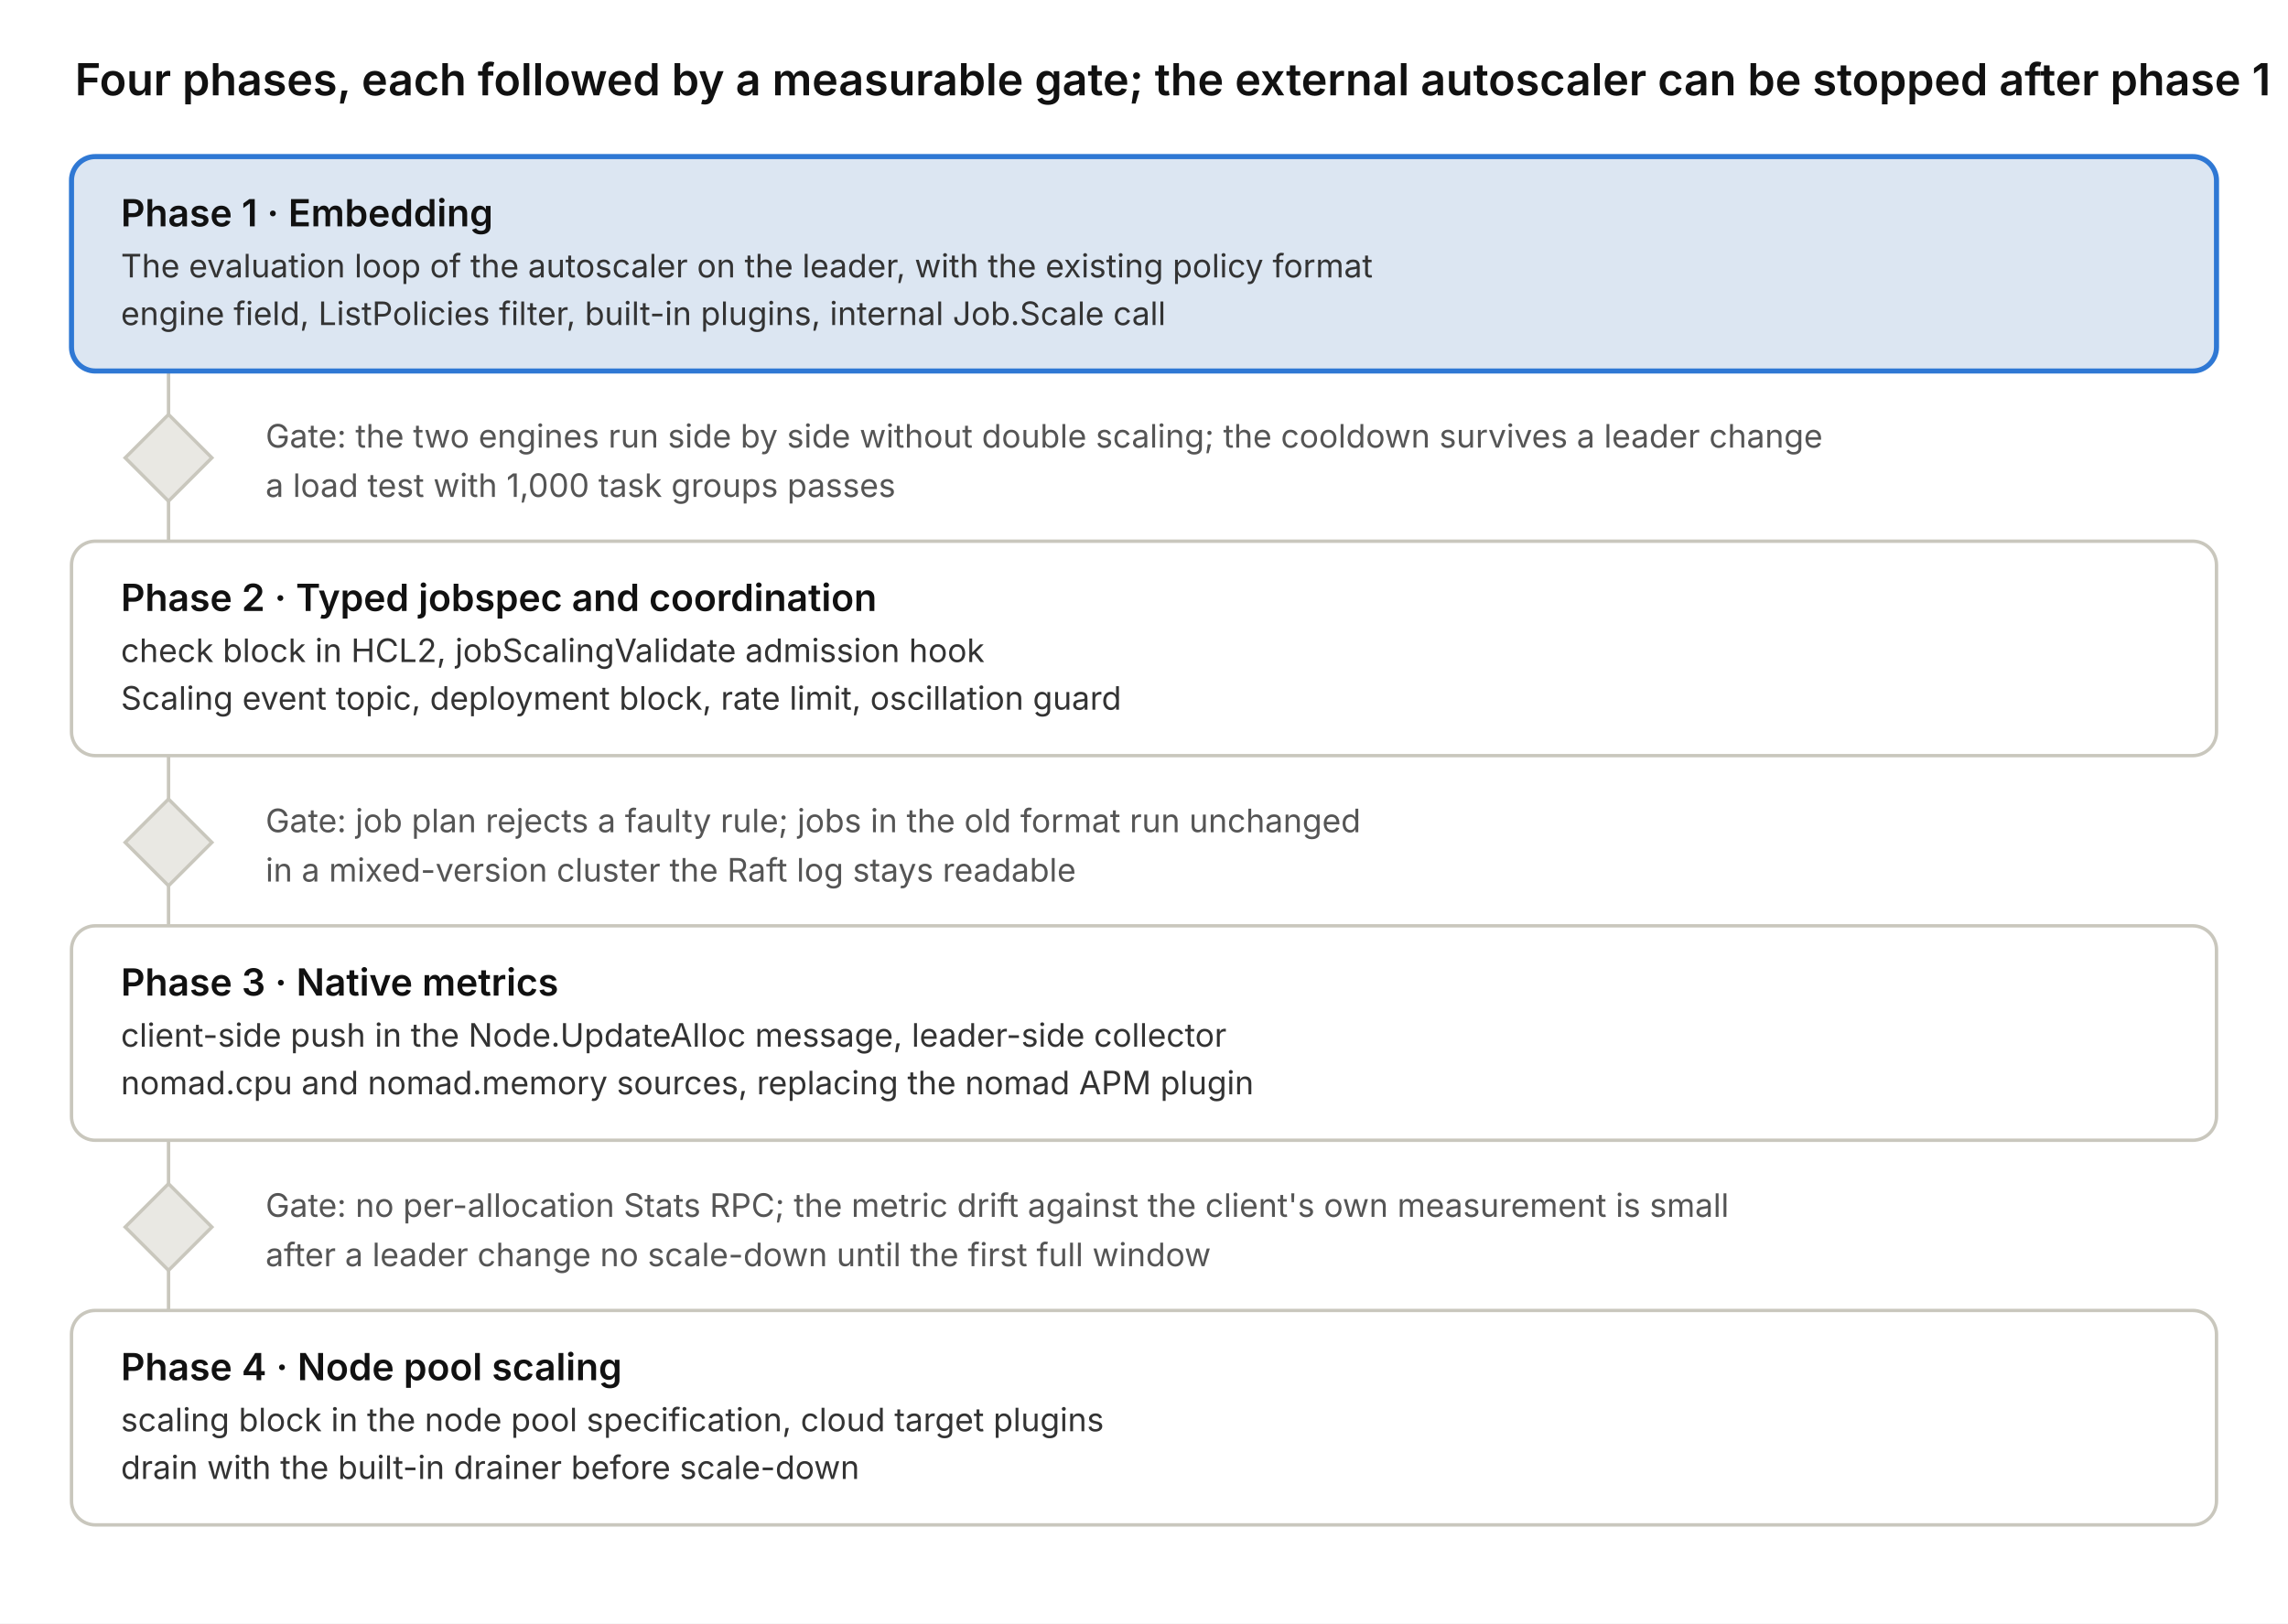
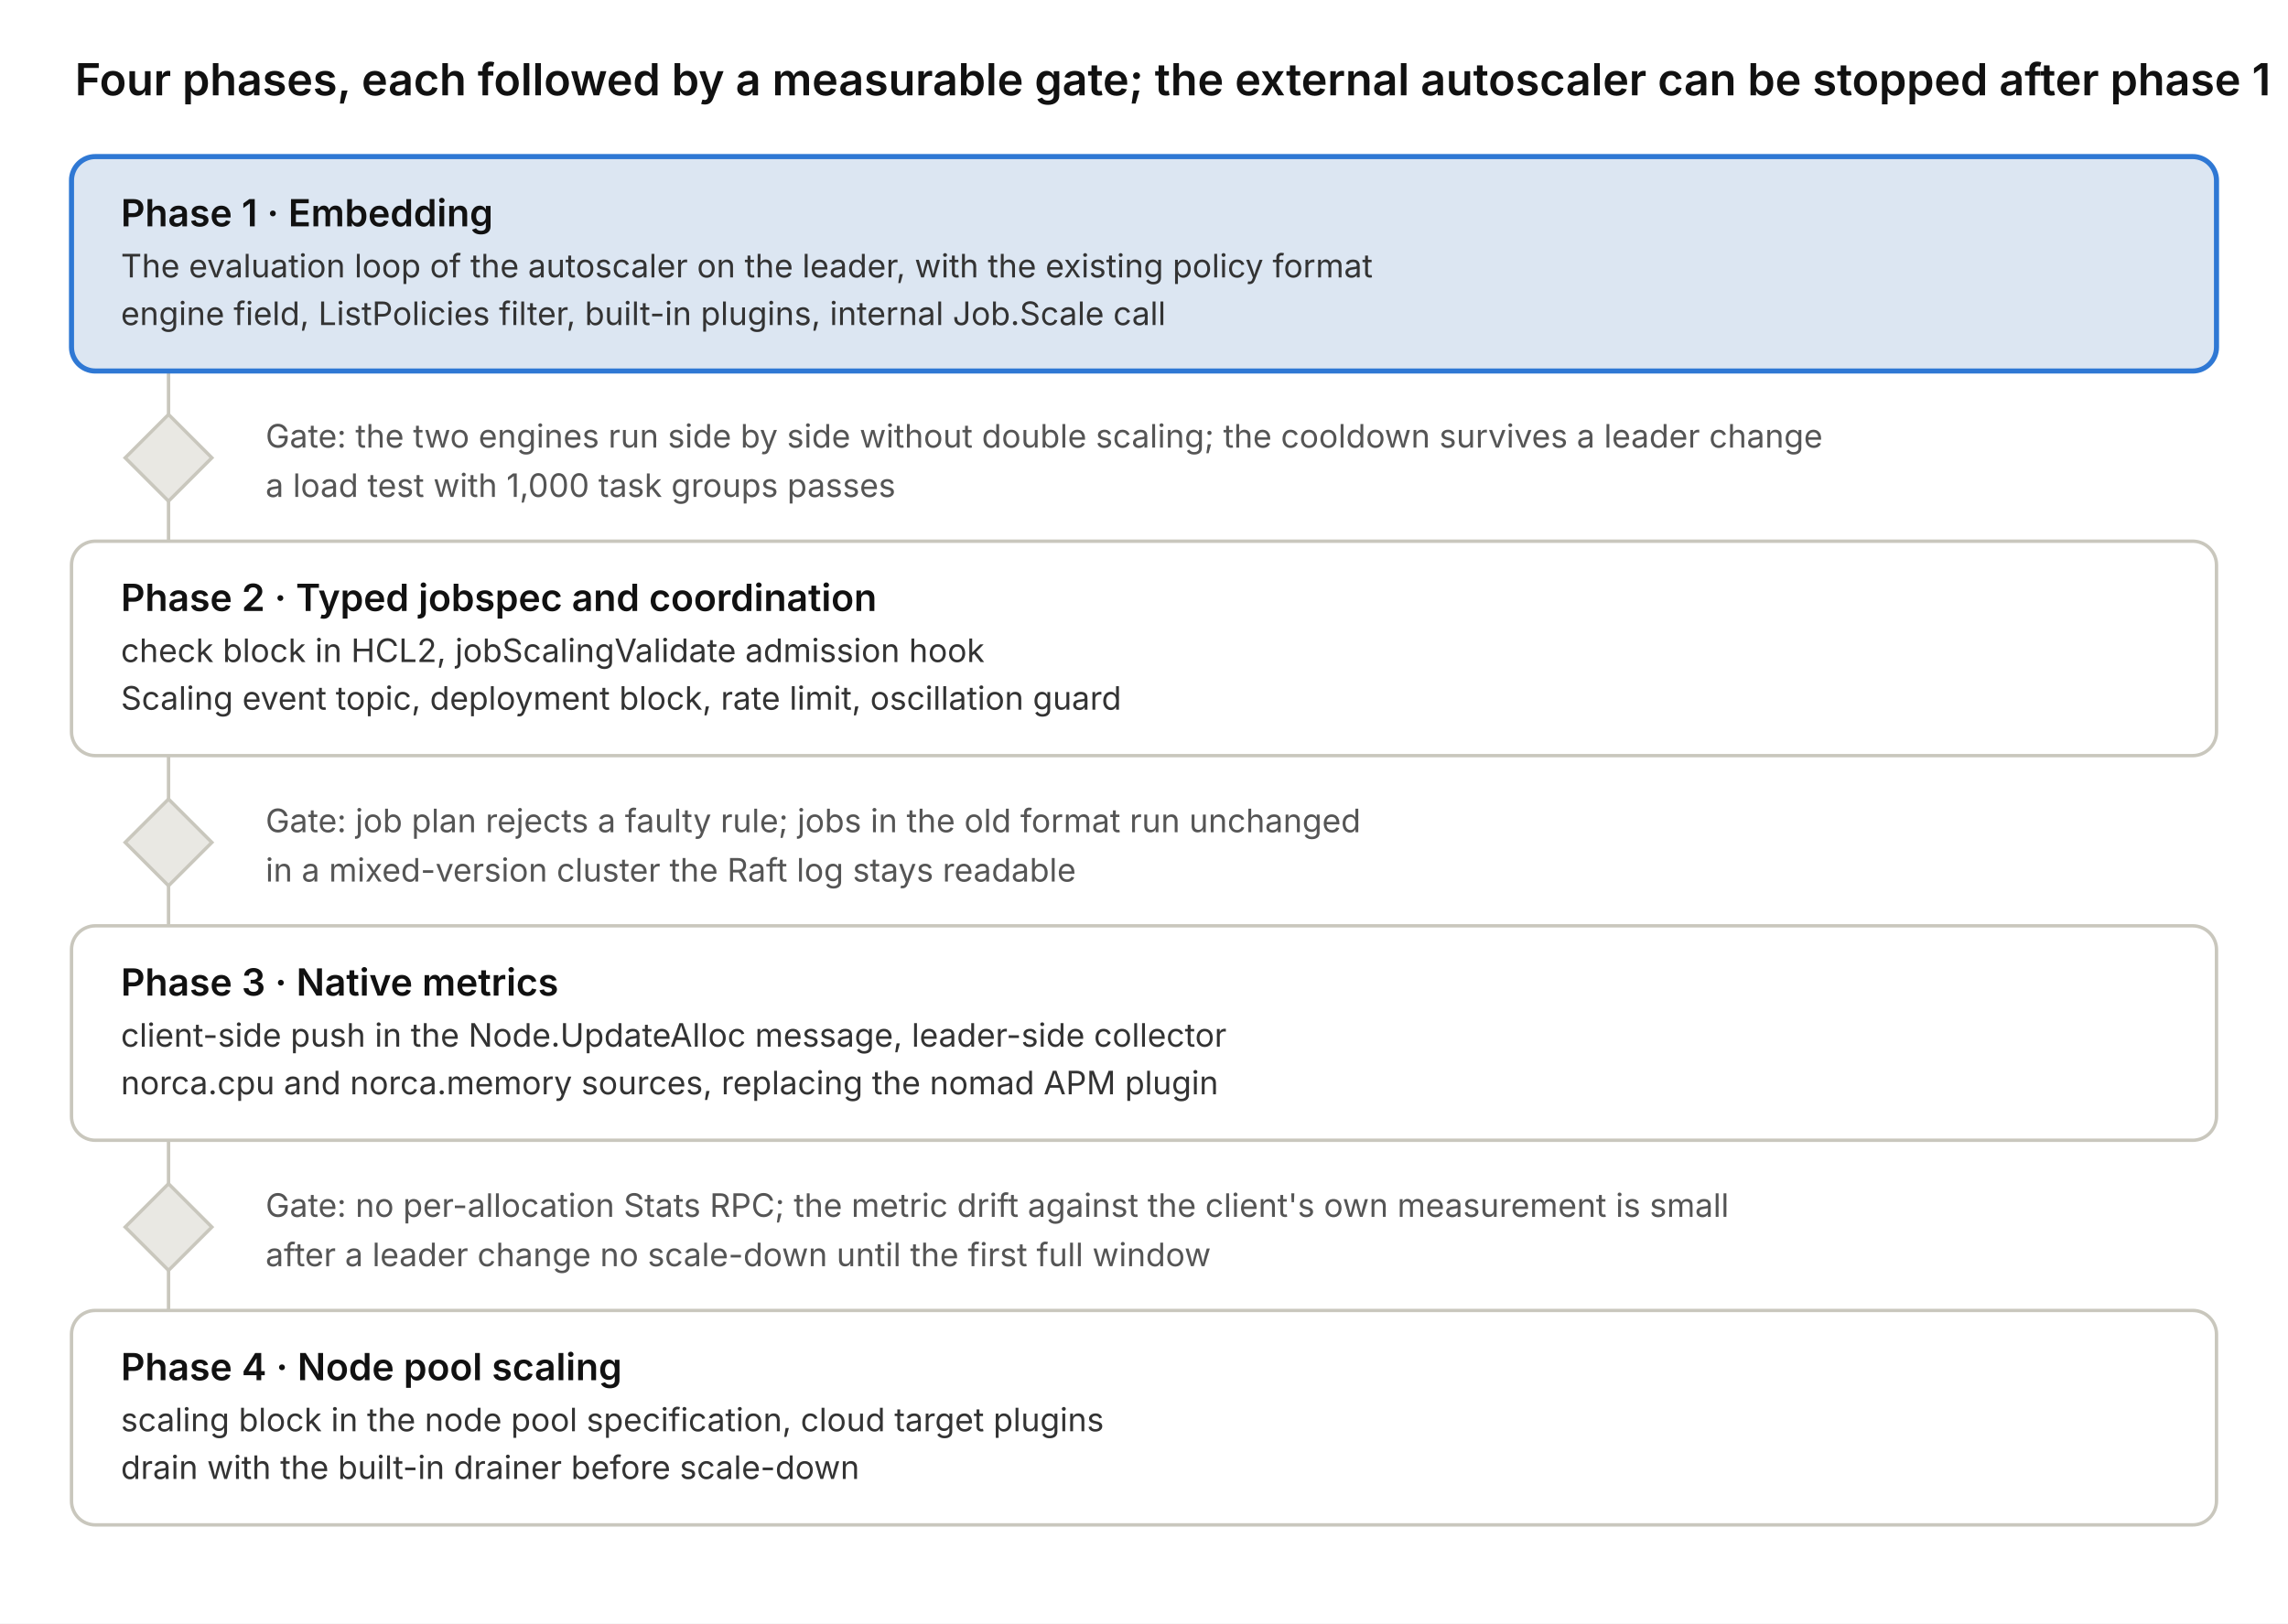
<svg xmlns="http://www.w3.org/2000/svg" viewBox="0 0 1344 954" width="1344" height="954" role="img" aria-labelledby="t4">
  <defs>
    <style>
      text { font-family: Inter, "Segoe UI", Helvetica, Arial, sans-serif; fill: #111; }
      .h { font-size: 26px; font-weight: 600; }
      .b { font-size: 22px; font-weight: 600; }
      .s { font-size: 19px; fill: #333; }
      .g { font-size: 19px; fill: #555; }
      .box { fill: #fff; stroke: #c9c7bd; stroke-width: 2; }
      .hi { fill: #dce6f2; stroke: #2f78d4; stroke-width: 3; }
      .ln { stroke: #c9c7bd; stroke-width: 2; fill: none; }
      .gate { fill: #e9e8e3; stroke: #c9c7bd; stroke-width: 2; }
    </style>
  </defs>
  <rect width="1344" height="954" fill="#fff" />
  <text class="h" x="44" y="56">Four phases, each followed by a measurable gate; the external autoscaler can be stopped after phase 1</text>
  <path class="ln" d="M99,218 V318 M99,444 V544 M99,670 V770" />
  <rect class="hi" x="42" y="92" width="1260" height="126" rx="14" />
  <text class="b" x="71" y="133">Phase 1 · Embedding</text>
  <text class="s" x="71" y="163">The evaluation loop of the autoscaler on the leader, with the existing policy format</text>
  <text class="s" x="71" y="191">engine field, ListPolicies filter, built-in plugins, internal Job.Scale call</text>
  <rect class="gate" x="81" y="251" width="36" height="36" transform="rotate(45 99 269)" />
  <text class="g" x="156" y="263">Gate: the two engines run side by side without double scaling; the cooldown survives a leader change</text>
  <text class="g" x="156" y="292">a load test with 1,000 task groups passes</text>
  <rect class="box" x="42" y="318" width="1260" height="126" rx="14" />
  <text class="b" x="71" y="359">Phase 2 · Typed jobspec and coordination</text>
  <text class="s" x="71" y="389">check block in HCL2, jobScalingValidate admission hook</text>
  <text class="s" x="71" y="417">Scaling event topic, deployment block, rate limit, oscillation guard</text>
  <rect class="gate" x="81" y="477" width="36" height="36" transform="rotate(45 99 495)" />
  <text class="g" x="156" y="489">Gate: job plan rejects a faulty rule; jobs in the old format run unchanged</text>
  <text class="g" x="156" y="518">in a mixed-version cluster the Raft log stays readable</text>
  <rect class="box" x="42" y="544" width="1260" height="126" rx="14" />
  <text class="b" x="71" y="585">Phase 3 · Native metrics</text>
  <text class="s" x="71" y="615">client-side push in the Node.UpdateAlloc message, leader-side collector</text>
-   <text class="s" x="71" y="643">nomad.cpu and nomad.memory sources, replacing the nomad APM plugin</text>
+   <text class="s" x="71" y="643">norca.cpu and norca.memory sources, replacing the nomad APM plugin</text>
  <rect class="gate" x="81" y="703" width="36" height="36" transform="rotate(45 99 721)" />
  <text class="g" x="156" y="715">Gate: no per-allocation Stats RPC; the metric drift against the client's own measurement is small</text>
  <text class="g" x="156" y="744">after a leader change no scale-down until the first full window</text>
  <rect class="box" x="42" y="770" width="1260" height="126" rx="14" />
  <text class="b" x="71" y="811">Phase 4 · Node pool scaling</text>
  <text class="s" x="71" y="841">scaling block in the node pool specification, cloud target plugins</text>
  <text class="s" x="71" y="869">drain with the built-in drainer before scale-down</text>
</svg>
